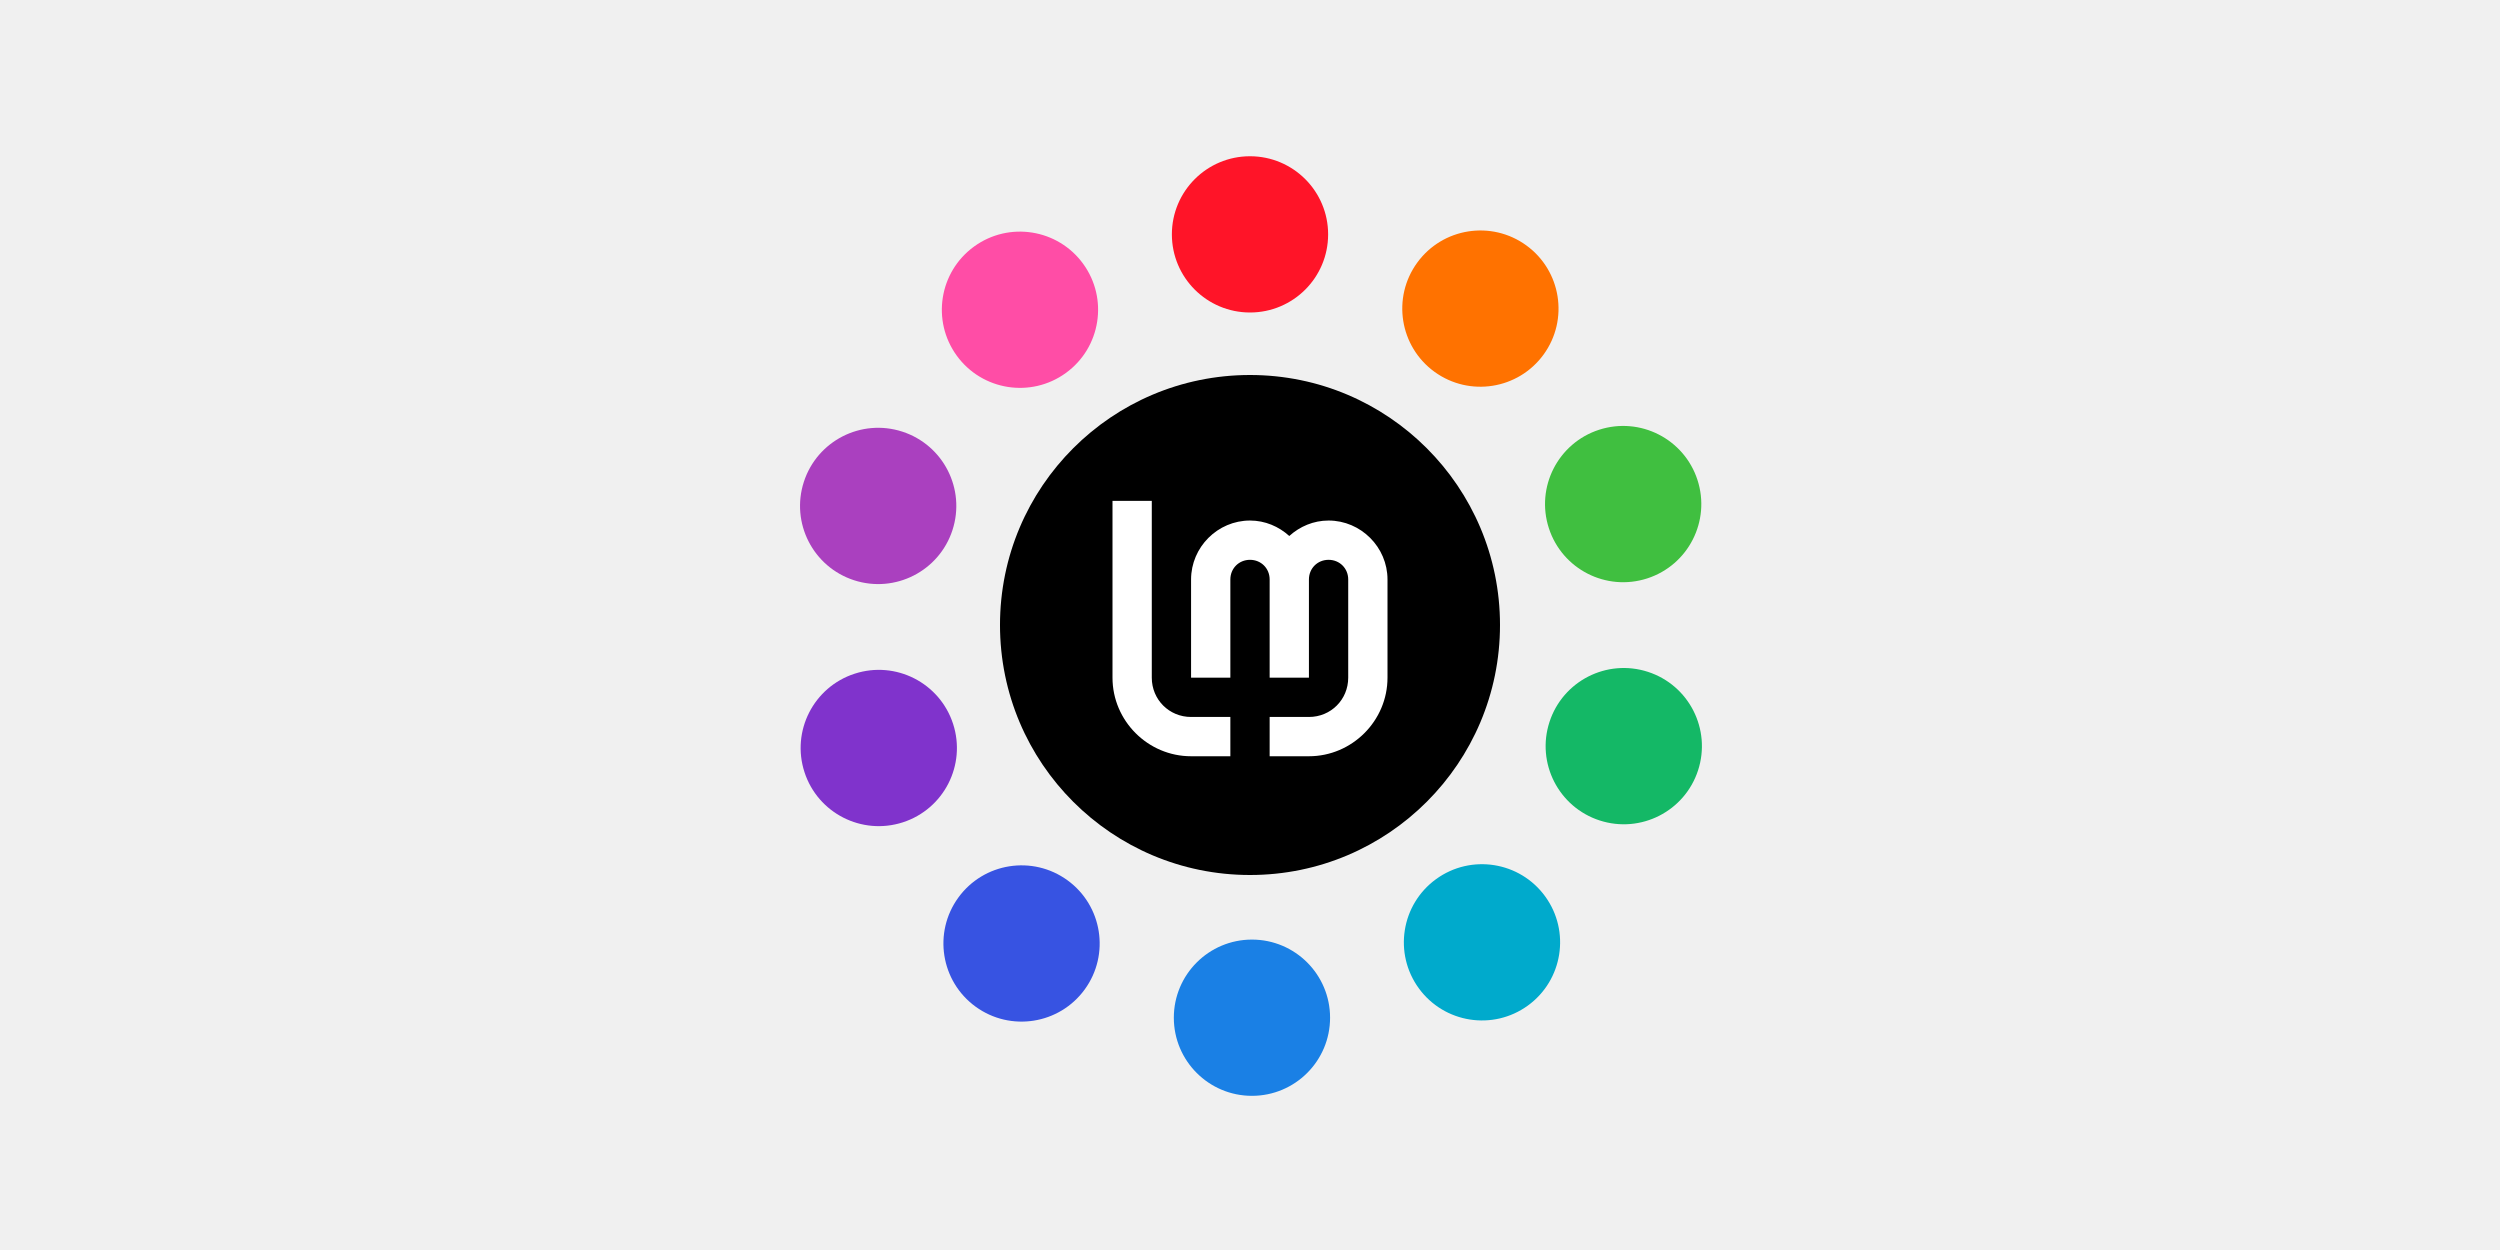
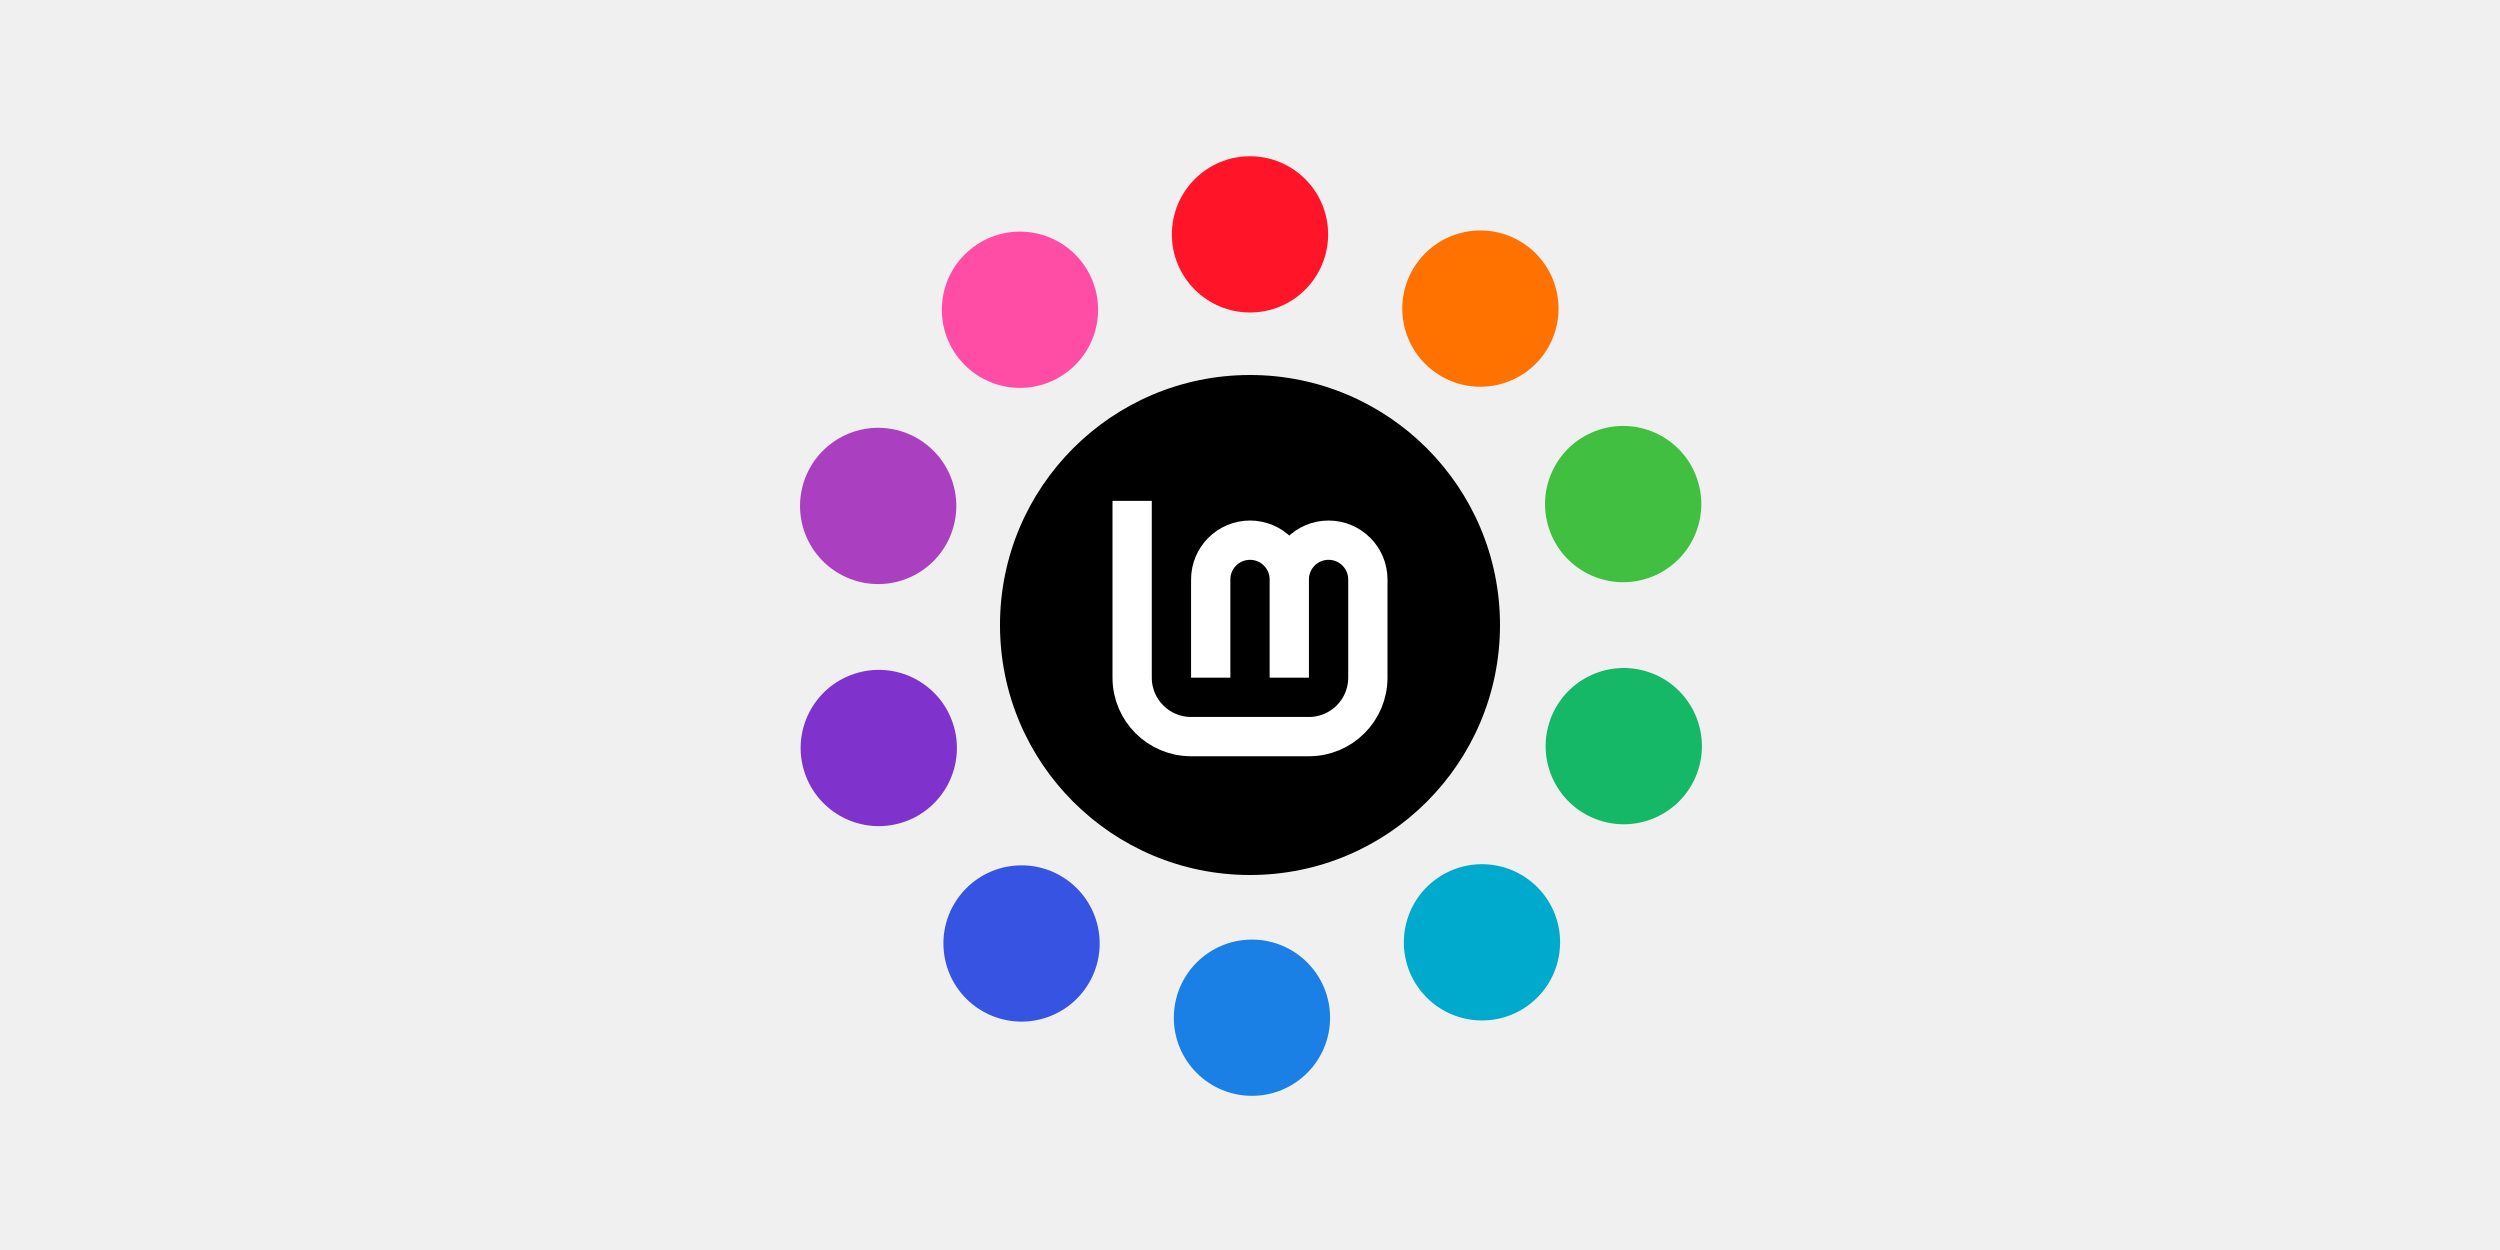
<svg xmlns="http://www.w3.org/2000/svg" width="1280" height="640" viewBox="0 0 1280 640" id="svg2" version="1.1">
  <defs id="defs4" />
  <g transform="translate(0,-1.2e-5)" id="layer2" />
  <g transform="translate(0,-1.2e-5)" id="layer1" />
  <g id="layer3" transform="translate(-16,-32)">
    <circle style="fill:#ff1428;fill-opacity:1;stroke:none;stroke-width:0;stroke-miterlimit:4;stroke-dasharray:none" id="path863" cx="656" cy="152" r="40" />
    <circle style="fill:#ff7200;fill-opacity:1;stroke:none;stroke-width:0;stroke-miterlimit:4;stroke-dasharray:none" id="circle879" cx="737.834" cy="-301.209" r="40" transform="rotate(36)" />
    <circle style="fill:#40bf40;fill-opacity:1;stroke:none;stroke-width:0;stroke-miterlimit:4;stroke-dasharray:none" id="circle881" cx="537.649" cy="-715.963" r="40" transform="rotate(72)" />
    <circle style="fill:#14b866;fill-opacity:1;stroke:none;stroke-width:0;stroke-miterlimit:4;stroke-dasharray:none" id="circle883" cx="131.91" cy="-933.841" r="40" transform="rotate(108)" />
    <circle style="fill:#00aacc;fill-opacity:1;stroke:none;stroke-width:0;stroke-miterlimit:4;stroke-dasharray:none" id="circle885" cx="-324.406" cy="-871.62" r="40" transform="rotate(144)" />
    <circle style="fill:#1a80e5;fill-opacity:1;stroke:none;stroke-width:0;stroke-miterlimit:4;stroke-dasharray:none" id="circle887" cx="-657" cy="-553.067" r="40" transform="scale(-1)" />
    <circle style="fill:#3753e2;fill-opacity:1;stroke:none;stroke-width:0;stroke-miterlimit:4;stroke-dasharray:none" id="circle889" cx="-738.834" cy="-99.858" r="40" transform="rotate(-144)" />
    <circle style="fill:#8033cc;fill-opacity:1;stroke:none;stroke-width:0;stroke-miterlimit:4;stroke-dasharray:none" id="circle891" cx="-538.649" cy="314.896" r="40" transform="rotate(-108)" />
    <circle style="fill:#aa40bf;fill-opacity:1;stroke:none;stroke-width:0;stroke-miterlimit:4;stroke-dasharray:none" id="circle893" cx="-132.91" cy="532.774" r="40" transform="rotate(-72)" />
    <circle style="fill:#ff4da6;fill-opacity:1;stroke:none;stroke-width:0;stroke-miterlimit:4;stroke-dasharray:none" id="circle895" cx="323.406" cy="470.553" r="40" transform="rotate(-36)" />
-     <g id="g2700" transform="matrix(0.9142857,0,0,0.9142857,442.9714,-537.9312)" style="stroke-width:1.094">
-       <circle r="140" style="fill:#000000;fill-opacity:1;stroke:none;stroke-width:24.43;stroke-linecap:butt;stroke-linejoin:bevel;stroke-miterlimit:4;stroke-dasharray:none;stroke-opacity:1" id="ellipse4247" cx="233" cy="973.362" />
-       <path id="path2688" style="color:#000000;font-style:normal;font-variant:normal;font-weight:normal;font-stretch:normal;font-size:medium;line-height:normal;font-family:sans-serif;font-variant-ligatures:normal;font-variant-position:normal;font-variant-caps:normal;font-variant-numeric:normal;font-variant-alternates:normal;font-variant-east-asian:normal;font-feature-settings:normal;font-variation-settings:normal;text-indent:0;text-align:start;text-decoration:none;text-decoration-line:none;text-decoration-style:solid;text-decoration-color:#000000;letter-spacing:normal;word-spacing:normal;text-transform:none;writing-mode:lr-tb;direction:ltr;text-orientation:mixed;dominant-baseline:auto;baseline-shift:baseline;text-anchor:start;white-space:normal;shape-padding:0;shape-margin:0;inline-size:0;clip-rule:nonzero;display:inline;overflow:visible;visibility:visible;opacity:1;isolation:auto;mix-blend-mode:normal;color-interpolation:sRGB;color-interpolation-filters:linearRGB;solid-color:#000000;solid-opacity:1;vector-effect:none;fill:#ffffff;fill-opacity:1;fill-rule:nonzero;stroke:none;stroke-width:24.062;stroke-linecap:butt;stroke-linejoin:miter;stroke-miterlimit:4;stroke-dasharray:none;stroke-dashoffset:0;stroke-opacity:1;color-rendering:auto;image-rendering:auto;shape-rendering:auto;text-rendering:auto;enable-background:accumulate;stop-color:#000000;stop-opacity:1" d="m 63,70.5 v 99 c 0,24.17 19.83,44 44,44 h 22 v -22 h -22 c -12.281,0 -22,-9.719 -22,-22 v -99 z m 77,11 c -18.095,0 -33,14.905 -33,33 v 55 h 22 v -55 c 0,-6.205 4.795,-11 11,-11 6.205,0 11,4.795 11,11 v 55 h 22 v -55 c 0,-6.205 4.795,-11 11,-11 6.205,0 11,4.795 11,11 v 55 c 0,12.281 -9.719,22 -22,22 h -22 v 22 h 22 c 24.17,0 44,-19.83 44,-44 v -55 c 0,-18.095 -14.905,-33 -33,-33 -8.453,0 -16.133,3.341 -22,8.652 C 156.133,84.841 148.453,81.5 140,81.5 Z" transform="translate(93,833.3622)" />
+     <g id="g58" transform="matrix(0.9142857,0,0,0.9142857,442.9714,-537.9312)">
+       <circle cy="973.362" cx="233" id="ellipse4247" style="fill:#000000;fill-opacity:1;stroke:none;stroke-width:0;stroke-linecap:butt;stroke-linejoin:bevel;stroke-miterlimit:4;stroke-dasharray:none;stroke-opacity:1" r="140" />
+       <path d="m 211,1002.862 v -55 c 0,-12.15 9.85,-22 22,-22 12.15,0 22,9.85 22,22 v 55 m -88,-99 v 99 c 0,18.225 14.775,33 33,33 h 66 c 18.225,0 33,-14.775 33,-33 v -55 c 0,-12.15 -9.85,-22 -22,-22 -12.15,0 -22,9.85 -22,22" style="fill:none;fill-opacity:0.267;stroke:#ffffff;stroke-width:22;stroke-linecap:butt;stroke-linejoin:miter;stroke-miterlimit:4;stroke-dasharray:none;stroke-opacity:1" id="path4249" />
    </g>
  </g>
</svg>
